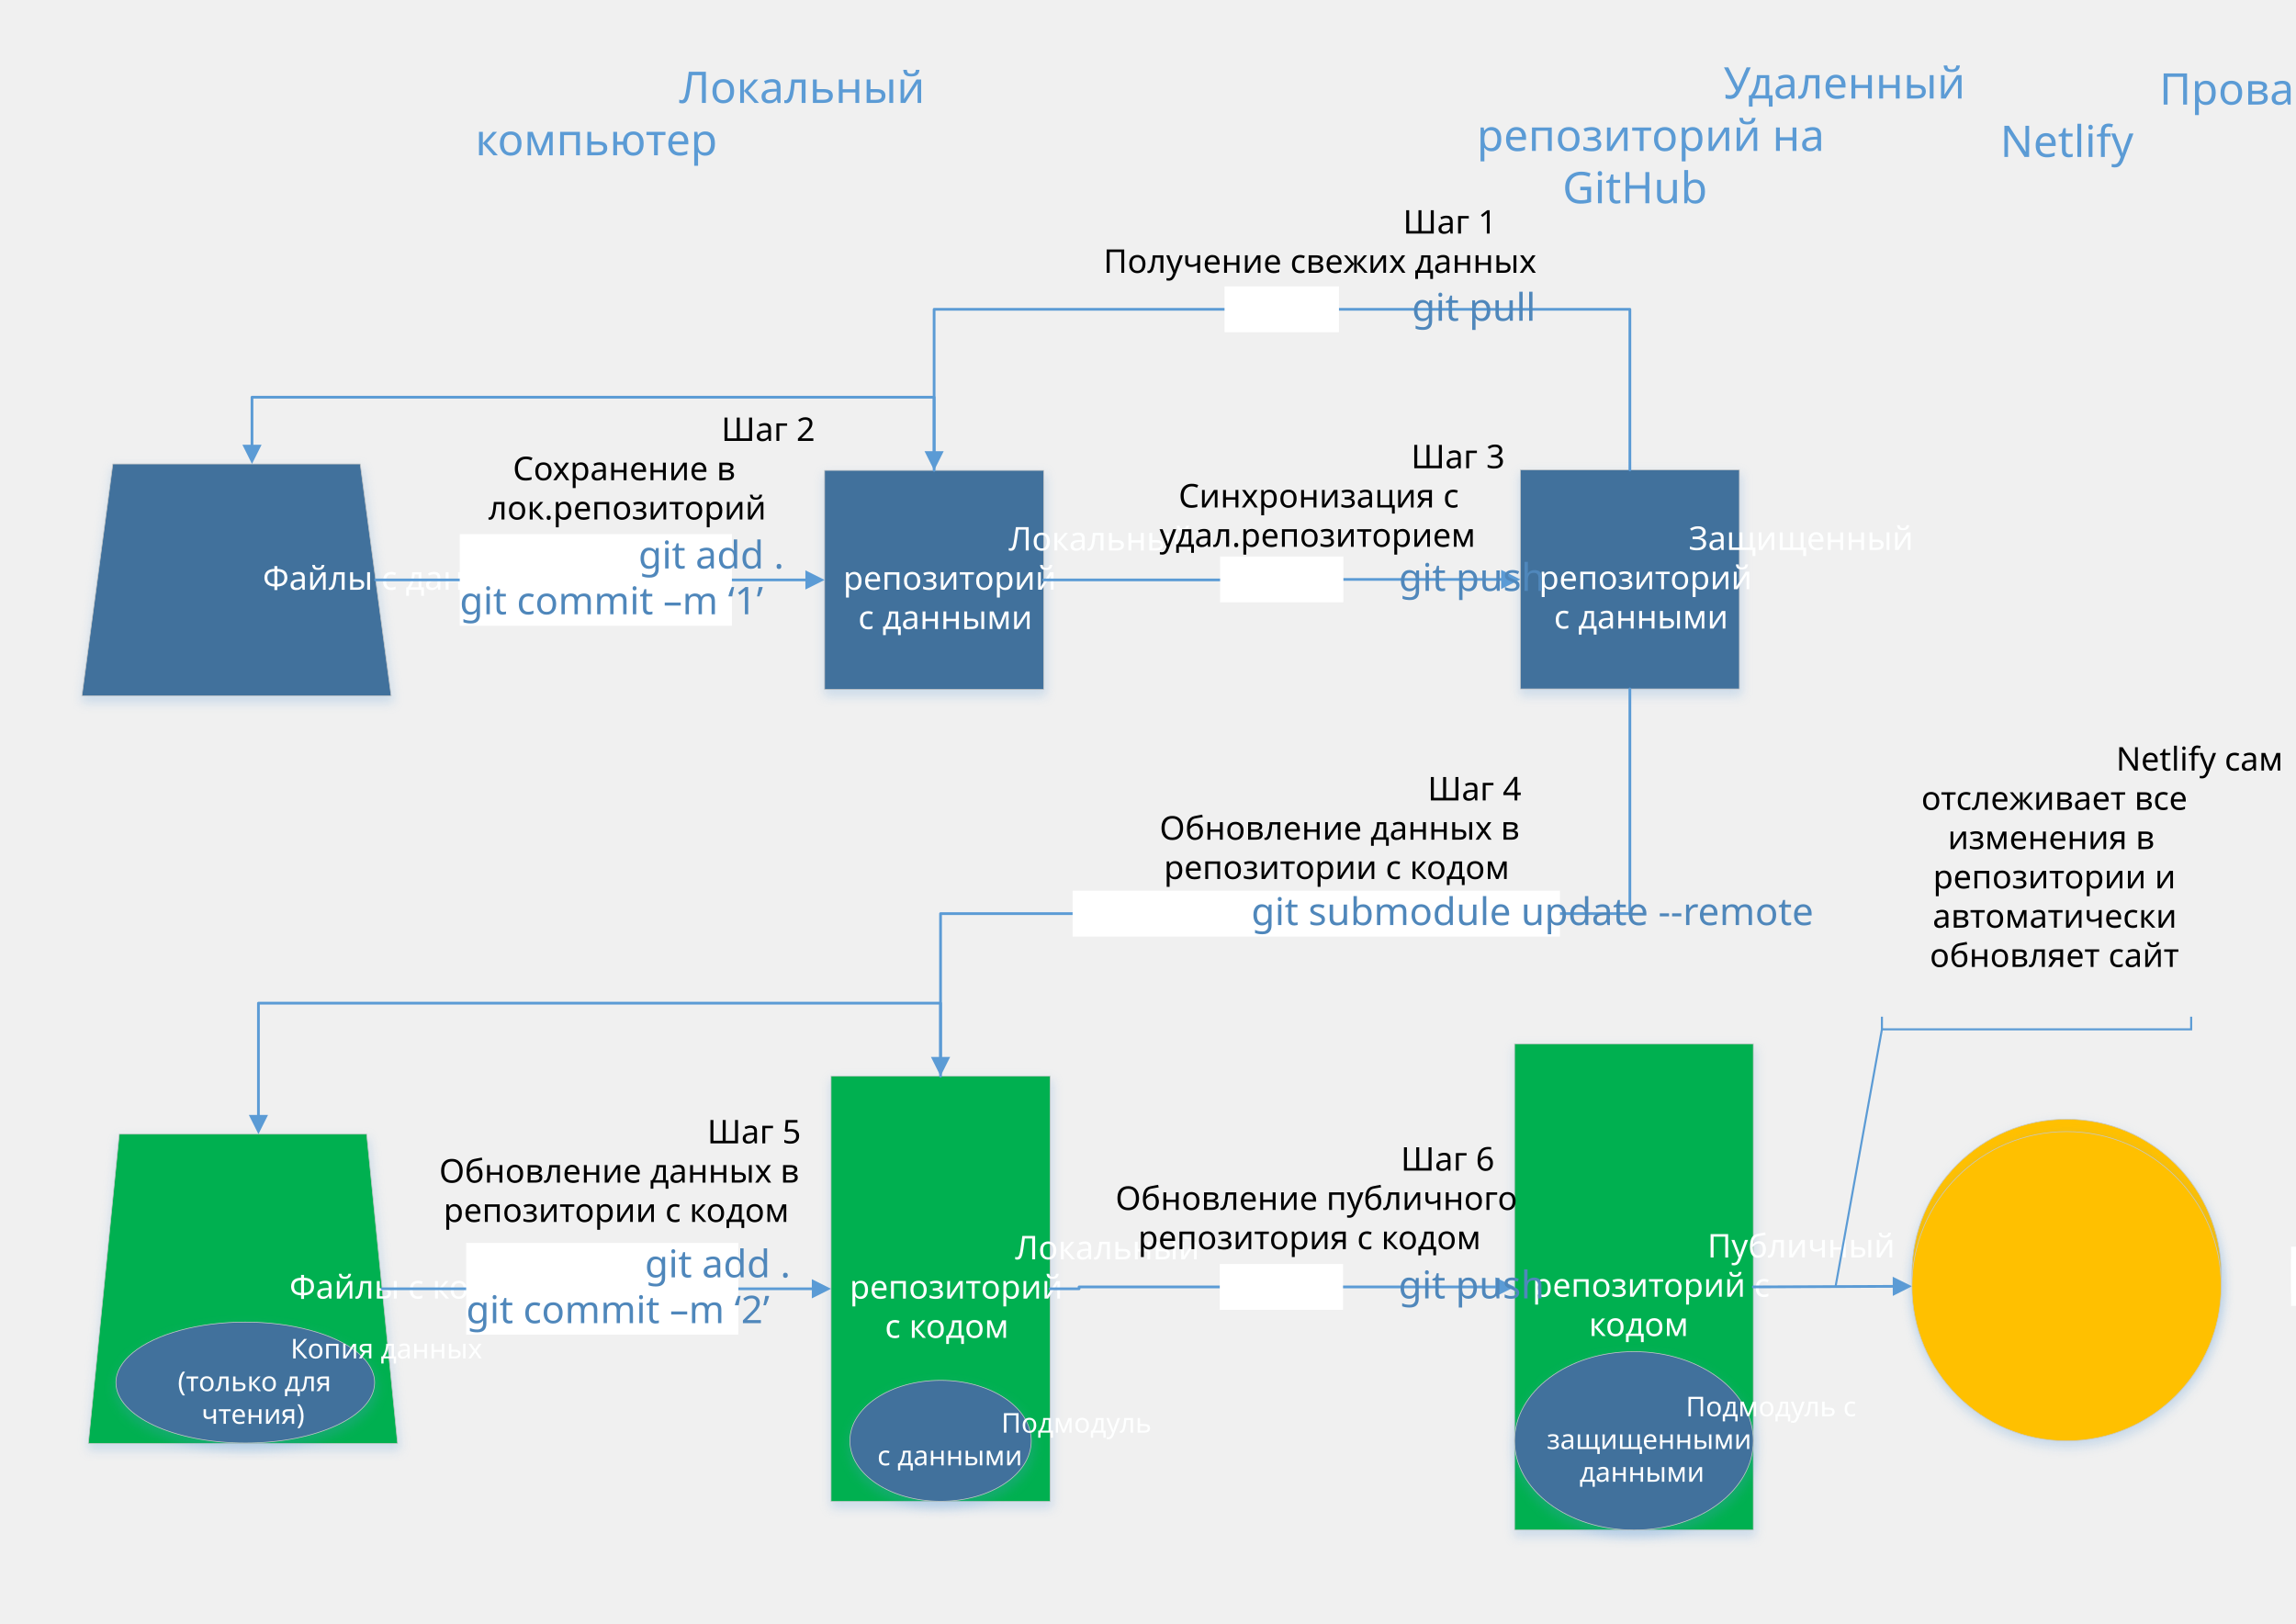
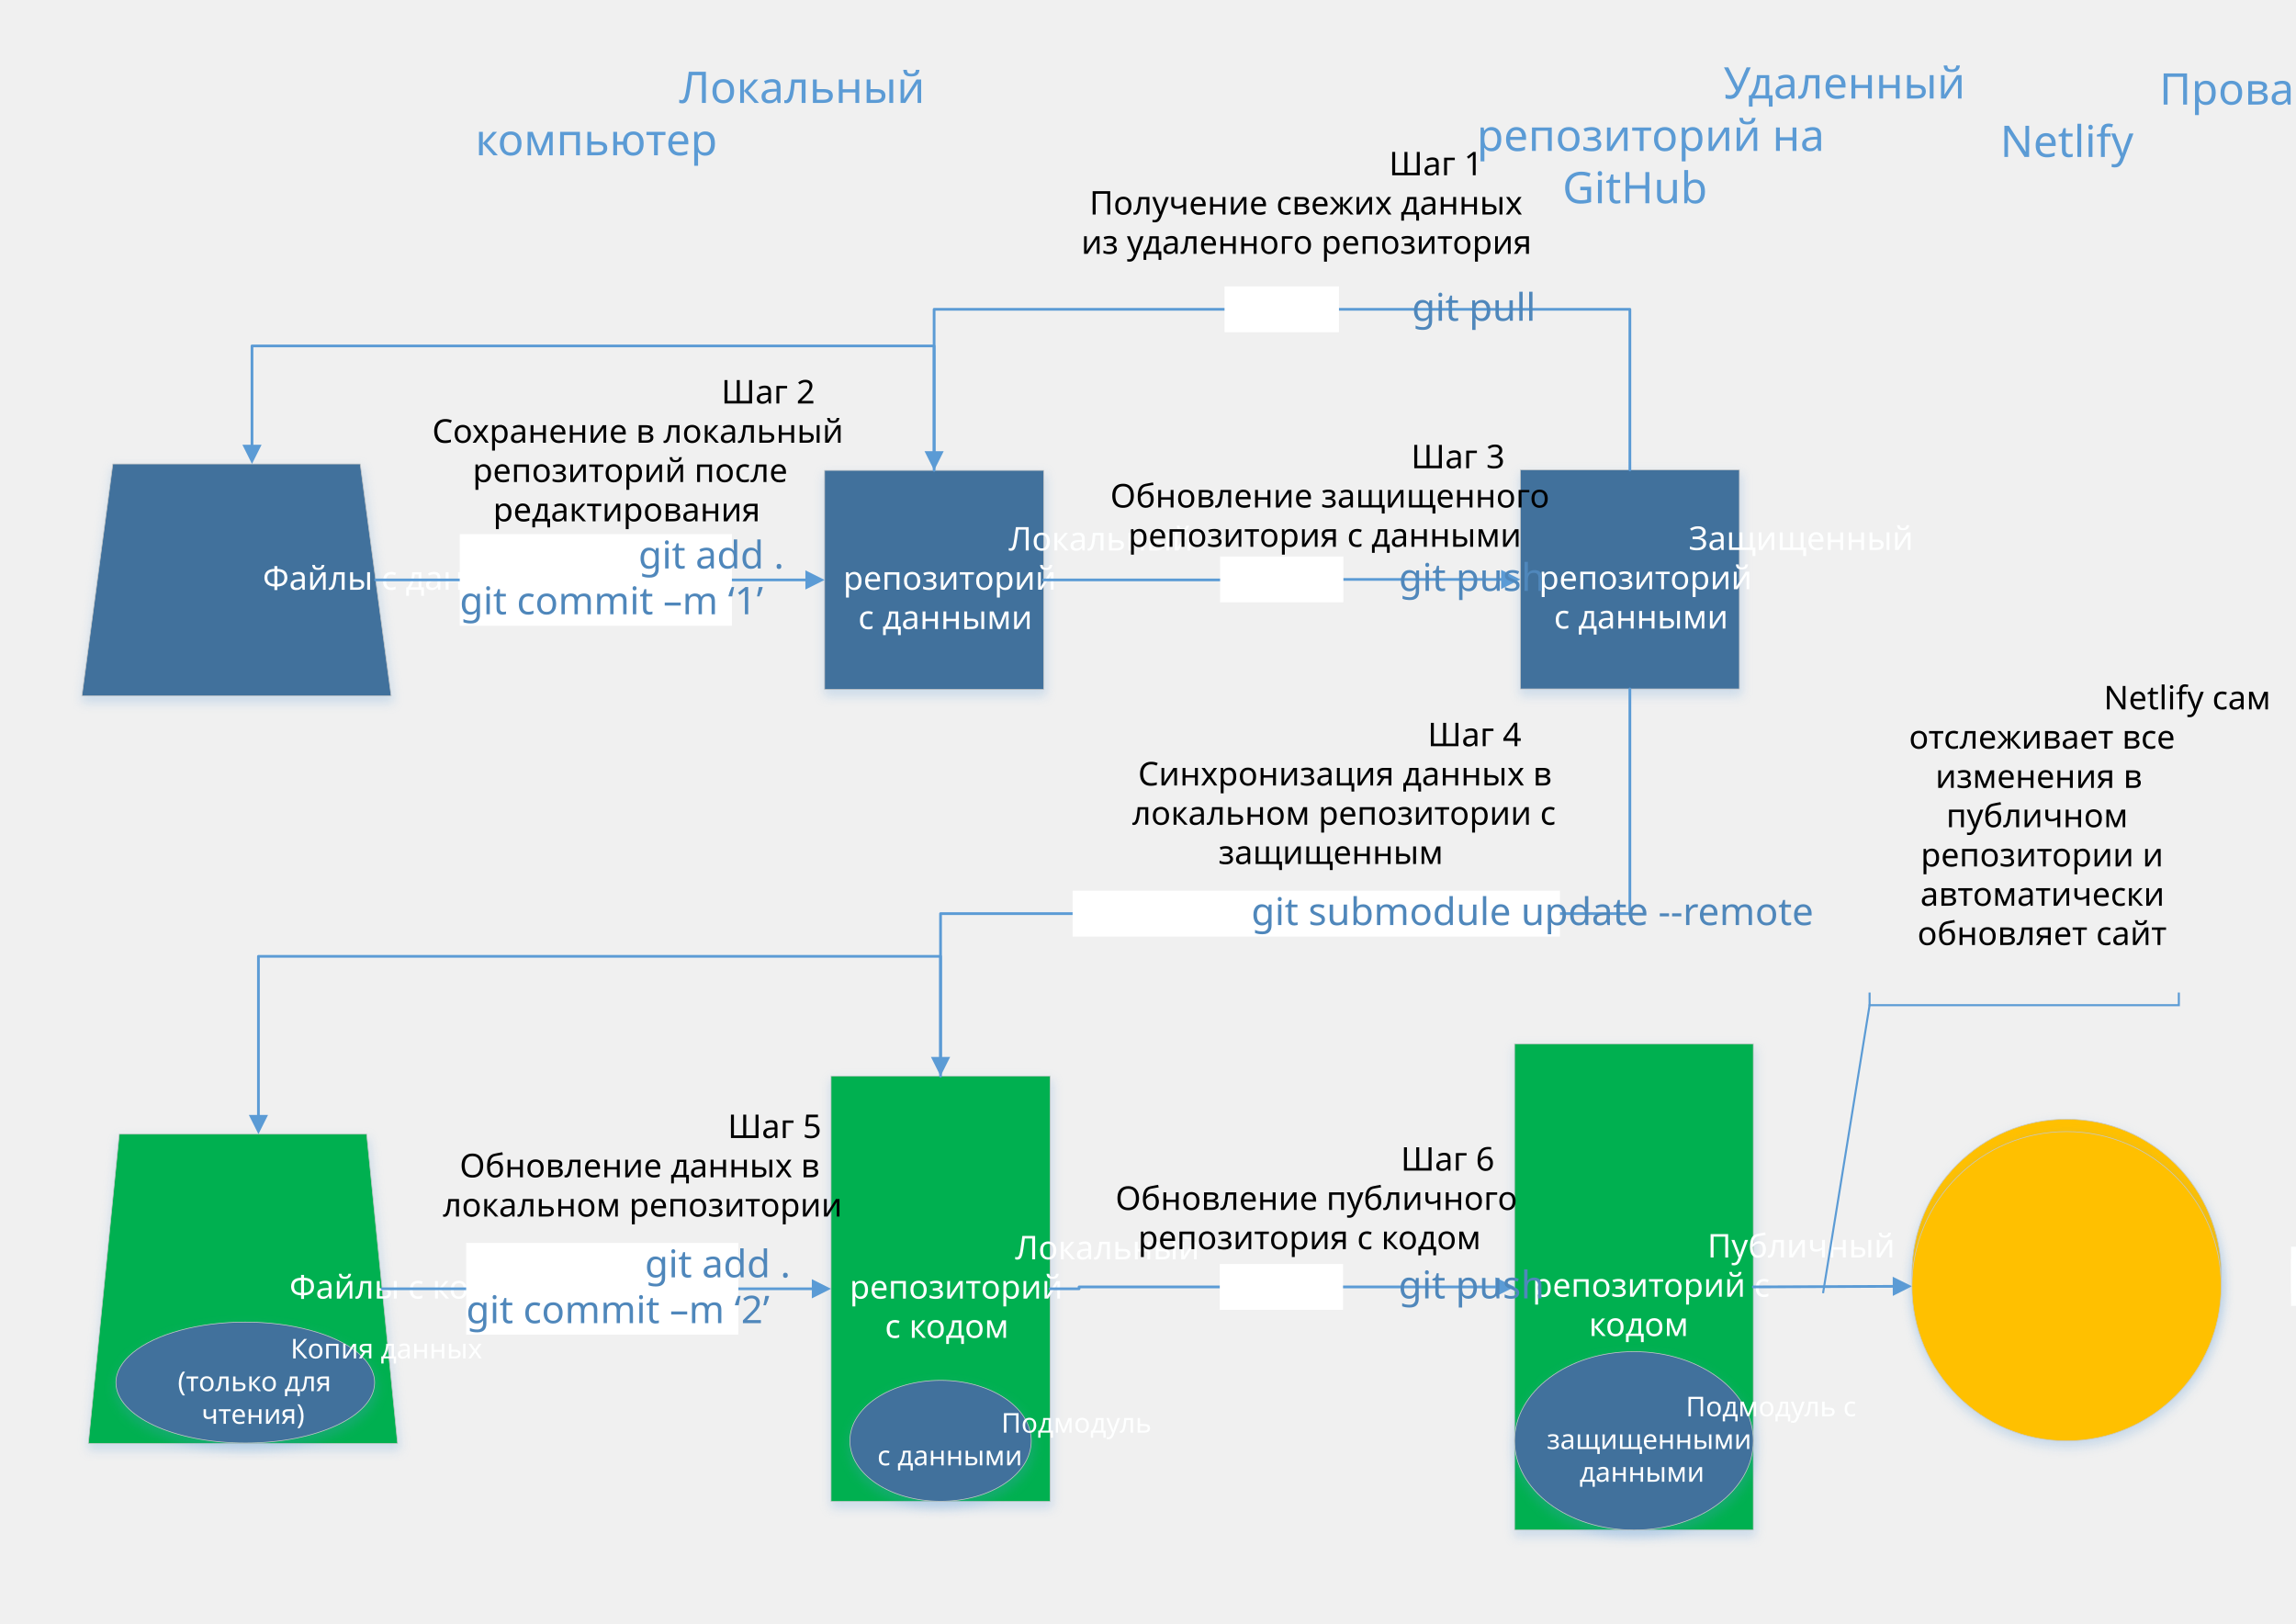
- <svg xmlns="http://www.w3.org/2000/svg" xmlns:ns1="http://schemas.microsoft.com/visio/2003/SVGExtensions/" xmlns:xlink="http://www.w3.org/1999/xlink" width="11.693in" height="8.268in" viewBox="0 0 841.89 595.276" xml:space="preserve" color-interpolation-filters="sRGB" class="st18">
+ <svg xmlns="http://www.w3.org/2000/svg" xmlns:ns1="http://schemas.microsoft.com/visio/2003/SVGExtensions/" xmlns:xlink="http://www.w3.org/1999/xlink" width="11.693in" height="8.268in" viewBox="0 0 841.89 595.276" xml:space="preserve" color-interpolation-filters="sRGB" class="st19">
  <ns1:documentProperties ns1:langID="1049" ns1:metric="true" ns1:viewMarkup="false">
    <ns1:userDefs>
      <ns1:ud ns1:nameU="msvSubprocessMaster" ns1:prompt="" ns1:val="VT4(Rectangle)" />
      <ns1:ud ns1:nameU="msvNoAutoConnect" ns1:val="VT0(1):26" />
    </ns1:userDefs>
  </ns1:documentProperties>
  <style type="text/css">
	
		.st1 {visibility:visible}
		.st2 {fill:#5b9bd5;fill-opacity:0.22;filter:url(#filter_2);stroke:#5b9bd5;stroke-opacity:0.22}
		.st3 {fill:#41719c;stroke:#c7c8c8;stroke-width:0.25}
		.st4 {fill:#feffff;font-family:Calibri;font-size:1em}
		.st5 {font-size:1em}
		.st6 {fill:none;stroke:none;stroke-width:0.25}
		.st7 {fill:#5b9bd5;font-family:Calibri;font-size:1.333em}
		.st8 {fill:#00b050;stroke:#c7c8c8;stroke-width:0.25}
		.st9 {fill:#feffff;font-family:Calibri;font-size:0.833em}
		.st10 {fill:#ffc000;stroke:#c7c8c8;stroke-width:0.25}
		.st11 {fill:#feffff;font-family:Calibri;font-size:2em}
		.st12 {marker-end:url(#mrkr4-68);stroke:#5b9bd5;stroke-linecap:round;stroke-linejoin:round;stroke-width:1}
		.st13 {fill:#5b9bd5;fill-opacity:1;stroke:#5b9bd5;stroke-opacity:1;stroke-width:0.284}
		.st14 {fill:#ffffff;stroke:none;stroke-linecap:butt;stroke-width:7.2}
		.st15 {fill:#4f87bb;font-family:Calibri;font-size:1.167em}
- 		.st16 {fill:#000000;font-family:Calibri;font-size:1em}
- 		.st17 {stroke:#5b9bd5;stroke-width:0.75}
- 		.st18 {fill:none;fill-rule:evenodd;font-size:12px;overflow:visible;stroke-linecap:square;stroke-miterlimit:3}
+ 		.st16 {fill:#ffffff;stroke:none;stroke-linecap:butt}
+ 		.st17 {fill:#000000;font-family:Calibri;font-size:1em}
+ 		.st18 {stroke:#5b9bd5;stroke-width:0.75}
+ 		.st19 {fill:none;fill-rule:evenodd;font-size:12px;overflow:visible;stroke-linecap:square;stroke-miterlimit:3}
	
	</style>
  <defs id="Markers">
    <g id="lend4">
      <path d="M 2 1 L 0 0 L 2 -1 L 2 1 " style="stroke:none" />
    </g>
    <marker id="mrkr4-68" class="st13" ns1:arrowType="4" ns1:arrowSize="2" ns1:setback="7.04" refX="-7.04" orient="auto" markerUnits="strokeWidth" overflow="visible">
      <use xlink:href="#lend4" transform="scale(-3.52,-3.52) " />
    </marker>
  </defs>
  <defs id="Filters">
    <filter id="filter_2">
      <feGaussianBlur stdDeviation="2" />
    </filter>
  </defs>
  <g ns1:mID="0" ns1:index="1" ns1:groupContext="foregroundPage">
    <ns1:userDefs>
      <ns1:ud ns1:nameU="msvThemeOrder" ns1:val="VT0(0):26" />
    </ns1:userDefs>
    <ns1:pageProperties ns1:drawingScale="0.0393701" ns1:pageScale="0.0393701" ns1:drawingUnits="24" ns1:shadowOffsetX="8.50394" ns1:shadowOffsetY="-8.50394" />
    <ns1:layer ns1:name="Соединительная линия" ns1:index="0" />
    <ns1:layer ns1:name="Выноска" ns1:index="1" />
    <g id="shape1-1" ns1:mID="1" ns1:groupContext="shape" transform="translate(302.362,-342.52)">
      <ns1:userDefs>
        <ns1:ud ns1:nameU="visVersion" ns1:val="VT0(15):26" />
      </ns1:userDefs>
      <ns1:textBlock ns1:margins="rect(4,4,4,4)" ns1:tabSpace="42.5197" />
      <ns1:textRect cx="40.157" cy="555.118" width="80.32" height="80.315" />
      <g id="shadow1-2" ns1:groupContext="shadow" ns1:shadowOffsetX="0.345598" ns1:shadowOffsetY="-1.97279" ns1:shadowType="1" transform="matrix(1,0,0,1,0.345598,1.97279)" class="st1">
        <rect x="0" y="514.961" width="80.315" height="80.315" class="st2" />
      </g>
      <rect x="0" y="514.961" width="80.315" height="80.315" class="st3" />
      <text x="11.34" y="544.32" class="st4" ns1:langID="1049">
        <ns1:paragraph ns1:horizAlign="1" />
        <ns1:tabList />Локальный <tspan x="6.83" dy="1.2em" class="st5">репозиторий </tspan>
        <tspan x="12.33" dy="1.2em" class="st5">с данными</tspan>
      </text>
    </g>
    <g id="shape3-9" ns1:mID="3" ns1:groupContext="shape" transform="translate(136.598,-542.756)">
      <ns1:textBlock ns1:margins="rect(4,4,4,4)" ns1:tabSpace="42.5197" />
      <ns1:textRect cx="76" cy="585.276" width="152" height="20" />
      <rect x="0" y="575.276" width="152" height="20" class="st6" />
      <text x="37.58" y="580.48" class="st7" ns1:langID="1049">
        <ns1:paragraph ns1:horizAlign="1" />
        <ns1:tabList />Локальный <tspan x="37.68" dy="1.2em" class="st5">компьютер</tspan>
      </text>
    </g>
    <g id="shape5-13" ns1:mID="5" ns1:groupContext="shape" transform="translate(304.724,-44.8453)">
      <ns1:userDefs>
        <ns1:ud ns1:nameU="visVersion" ns1:val="VT0(15):26" />
      </ns1:userDefs>
      <ns1:textBlock ns1:margins="rect(4,4,4,4)" ns1:tabSpace="42.5197" />
      <ns1:textRect cx="40.157" cy="517.323" width="80.32" height="155.906" />
      <g id="shadow5-14" ns1:groupContext="shadow" ns1:shadowOffsetX="0.345598" ns1:shadowOffsetY="-1.97279" ns1:shadowType="1" transform="matrix(1,0,0,1,0.345598,1.97279)" class="st1">
        <rect x="0" y="439.37" width="80.315" height="155.906" class="st2" />
      </g>
      <rect x="0" y="439.37" width="80.315" height="155.906" class="st8" />
      <text x="11.34" y="506.52" class="st4" ns1:langID="1049">
        <ns1:paragraph ns1:horizAlign="1" />
        <ns1:tabList />Локальный <tspan x="6.83" dy="1.2em" class="st5">репозиторий </tspan>
        <tspan x="19.75" dy="1.2em" class="st5">с кодом</tspan>
      </text>
    </g>
    <g id="shape8-21" ns1:mID="8" ns1:groupContext="shape" transform="translate(311.634,-44.8915)">
      <ns1:userDefs>
        <ns1:ud ns1:nameU="visVersion" ns1:val="VT0(15):26" />
      </ns1:userDefs>
      <ns1:textBlock ns1:margins="rect(4,4,4,4)" ns1:tabSpace="42.5197" />
      <ns1:textRect cx="33.248" cy="573.11" width="58.19" height="38.789" />
      <g id="shadow8-22" ns1:groupContext="shadow" ns1:shadowOffsetX="0.345598" ns1:shadowOffsetY="-1.97279" ns1:shadowType="1" transform="matrix(1,0,0,1,0.345598,1.97279)" class="st1">
        <path d="M0 573.11 A33.248 22.165 0 1 1 66.5 573.11 A33.248 22.165 0 0 1 0 573.11 Z" class="st2" />
      </g>
      <path d="M0 573.11 A33.248 22.165 0 1 1 66.5 573.11 A33.248 22.165 0 0 1 0 573.11 Z" class="st3" />
      <text x="8.74" y="570.11" class="st9" ns1:langID="1049">
        <ns1:paragraph ns1:horizAlign="1" />
        <ns1:tabList />Подмодуль <tspan x="10.06" dy="1.2em" class="st5">с данными</tspan>
      </text>
    </g>
    <g id="shape14-28" ns1:mID="14" ns1:groupContext="shape" transform="translate(557.48,-342.702)">
      <ns1:userDefs>
        <ns1:ud ns1:nameU="visVersion" ns1:val="VT0(15):26" />
      </ns1:userDefs>
      <ns1:textBlock ns1:margins="rect(4,4,4,4)" ns1:tabSpace="42.5197" />
      <ns1:textRect cx="40.157" cy="555.118" width="80.32" height="80.315" />
      <g id="shadow14-29" ns1:groupContext="shadow" ns1:shadowOffsetX="0.345598" ns1:shadowOffsetY="-1.97279" ns1:shadowType="1" transform="matrix(1,0,0,1,0.345598,1.97279)" class="st1">
        <rect x="0" y="514.961" width="80.315" height="80.315" class="st2" />
      </g>
      <rect x="0" y="514.961" width="80.315" height="80.315" class="st3" />
      <text x="5.57" y="544.32" class="st4" ns1:langID="1049">
        <ns1:paragraph ns1:horizAlign="1" />
        <ns1:tabList />Защищенный<tspan x="6.83" dy="1.2em" class="st5">репозиторий </tspan>
        <tspan x="12.33" dy="1.2em" class="st5">с данными</tspan>
      </text>
    </g>
    <g id="shape15-36" ns1:mID="15" ns1:groupContext="shape" transform="translate(526.976,-522.598)">
      <ns1:textBlock ns1:margins="rect(4,4,4,4)" ns1:tabSpace="42.5197" />
      <ns1:textRect cx="68.913" cy="573.11" width="137.83" height="44.331" />
      <rect x="0" y="550.945" width="137.827" height="44.331" class="st6" />
      <text x="30.13" y="558.71" class="st7" ns1:langID="1049">
        <ns1:paragraph ns1:horizAlign="1" />
        <ns1:tabList />Удаленный <tspan x="14.55" dy="1.2em" class="st5">репозиторий на </tspan>
        <tspan x="45.96" dy="1.2em" class="st5" ns1:langID="1033">GitHub</tspan>
      </text>
    </g>
    <g id="shape16-41" ns1:mID="16" ns1:groupContext="shape" transform="translate(555.359,-34.3571)">
      <ns1:userDefs>
        <ns1:ud ns1:nameU="visVersion" ns1:val="VT0(15):26" />
      </ns1:userDefs>
      <ns1:textBlock ns1:margins="rect(4,4,4,4)" ns1:tabSpace="42.5197" />
      <ns1:textRect cx="43.769" cy="506.155" width="87.54" height="178.241" />
      <g id="shadow16-42" ns1:groupContext="shadow" ns1:shadowOffsetX="0.345598" ns1:shadowOffsetY="-1.97279" ns1:shadowType="1" transform="matrix(1,0,0,1,0.345598,1.97279)" class="st1">
        <rect x="0" y="417.034" width="87.539" height="178.241" class="st2" />
      </g>
      <rect x="0" y="417.034" width="87.539" height="178.241" class="st8" />
      <text x="14.56" y="495.36" class="st4" ns1:langID="1049">
        <ns1:paragraph ns1:horizAlign="1" />
        <ns1:tabList />Публичный <tspan x="6.54" dy="1.2em" class="st5">репозиторий с </tspan>
        <tspan x="27.25" dy="1.2em" class="st5">кодом</tspan>
      </text>
    </g>
    <g id="shape17-49" ns1:mID="17" ns1:groupContext="shape" transform="translate(555.359,-34.3571)">
      <ns1:userDefs>
        <ns1:ud ns1:nameU="visVersion" ns1:val="VT0(15):26" />
      </ns1:userDefs>
      <ns1:textBlock ns1:margins="rect(4,4,4,4)" ns1:tabSpace="42.5197" />
      <ns1:textRect cx="43.769" cy="562.576" width="76.6" height="57.224" />
      <g id="shadow17-50" ns1:groupContext="shadow" ns1:shadowOffsetX="0.345598" ns1:shadowOffsetY="-1.97279" ns1:shadowType="1" transform="matrix(1,0,0,1,0.345598,1.97279)" class="st1">
        <path d="M0 562.58 A43.769 32.7 0 1 1 87.54 562.58 A43.769 32.7 0 1 1 -0 562.58 Z" class="st2" />
      </g>
      <path d="M0 562.58 A43.769 32.7 0 1 1 87.54 562.58 A43.769 32.7 0 1 1 -0 562.58 Z" class="st3" />
      <text x="16.02" y="553.58" class="st9" ns1:langID="1049">
        <ns1:paragraph ns1:horizAlign="1" />
        <ns1:tabList />Подмодуль с <tspan x="11.82" dy="1.2em" class="st5">защищенными </tspan>
        <tspan x="23.82" dy="1.2em" class="st5">данными</tspan>
      </text>
    </g>
    <g id="shape18-57" ns1:mID="18" ns1:groupContext="shape" transform="translate(701.069,-71.5748)">
      <ns1:userDefs>
        <ns1:ud ns1:nameU="visVersion" ns1:val="VT0(15):26" />
      </ns1:userDefs>
      <ns1:textBlock ns1:margins="rect(4,4,4,4)" ns1:tabSpace="42.5197" />
      <ns1:textRect cx="56.693" cy="538.583" width="99.22" height="85.039" />
      <g id="shadow18-58" ns1:groupContext="shadow" ns1:shadowOffsetX="0.345598" ns1:shadowOffsetY="-1.97279" ns1:shadowType="1" transform="matrix(1,0,0,1,0.345598,1.97279)" class="st1">
        <path d="M0 538.58 A56.693 56.693 0 0 1 113.39 538.58 A56.693 56.693 0 1 1 0 538.58 Z" class="st2" />
      </g>
      <path d="M0 538.58 A56.693 56.693 0 0 1 113.39 538.58 A56.693 56.693 0 1 1 0 538.58 Z" class="st10" />
      <text x="24.36" y="545.78" class="st11" ns1:langID="1033">
        <ns1:paragraph ns1:horizAlign="1" />
        <ns1:tabList />Netlify</text>
    </g>
    <g id="shape20-63" ns1:mID="20" ns1:groupContext="shape" ns1:layerMember="0" transform="translate(597.638,-430.013)">
      <ns1:textBlock ns1:margins="rect(4,4,4,4)" ns1:tabSpace="42.5197" />
      <ns1:textRect cx="-127.65" cy="543.398" width="70" height="24.803" />
      <path d="M0 602.27 L0 543.4 L-255.12 543.4 L-255.12 595.41" class="st12" />
      <rect ns1:rectContext="textBkgnd" x="-148.63" y="534.999" width="41.959" height="16.8" class="st14" />
      <text x="-145.46" y="547.6" class="st15" ns1:langID="1033">
        <ns1:paragraph ns1:horizAlign="1" />
        <ns1:tabList />git pull</text>
    </g>
    <g id="shape22-71" ns1:mID="22" ns1:groupContext="shape" ns1:layerMember="0" transform="translate(382.677,-375.682)">
      <ns1:textBlock ns1:margins="rect(4,4,4,4)" ns1:tabSpace="42.5197" />
      <ns1:textRect cx="87.31" cy="588.098" width="70" height="24.803" />
      <path d="M0 588.28 L79.37 588.28 L79.37 588.1 L167.76 588.1" class="st12" />
-       <rect ns1:rectContext="textBkgnd" x="64.711" y="579.698" width="45.199" height="16.8" class="st14" />
+       <rect ns1:rectContext="textBkgnd" x="64.711" y="579.698" width="45.199" height="16.8" class="st16" />
      <text x="64.71" y="592.3" class="st15" ns1:langID="1033">
        <ns1:paragraph ns1:horizAlign="1" />
        <ns1:tabList />git push</text>
    </g>
    <g id="shape23-78" ns1:mID="23" ns1:groupContext="shape" ns1:layerMember="0" transform="translate(597.638,-342.702)">
      <ns1:textBlock ns1:margins="rect(4,4,4,4)" ns1:tabSpace="42.5197" />
      <ns1:textRect cx="-114.991" cy="677.638" width="189.87" height="24.803" />
      <path d="M0 595.28 L0 677.64 L-252.76 677.64 L-252.76 730.19" class="st12" />
-       <rect ns1:rectContext="textBkgnd" x="-204.34" y="669.239" width="178.697" height="16.8" class="st14" />
+       <rect ns1:rectContext="textBkgnd" x="-204.34" y="669.239" width="178.697" height="16.8" class="st16" />
      <text x="-204.34" y="681.84" class="st15" ns1:langID="1033">
        <ns1:paragraph ns1:horizAlign="1" />
        <ns1:tabList />git submodule update --remote</text>
    </g>
    <g id="shape24-85" ns1:mID="24" ns1:groupContext="shape" ns1:layerMember="0" transform="translate(385.039,-116.051)">
      <ns1:textBlock ns1:margins="rect(4,4,4,4)" ns1:tabSpace="42.5197" />
      <ns1:textRect cx="84.82" cy="587.849" width="70" height="24.803" />
      <path d="M0 588.53 L10.63 588.53 L10.63 587.85 L163.28 587.85" class="st12" />
      <rect ns1:rectContext="textBkgnd" x="62.22" y="579.449" width="45.199" height="16.8" class="st14" />
      <text x="62.22" y="592.05" class="st15" ns1:langID="1033">
        <ns1:paragraph ns1:horizAlign="1" />
        <ns1:tabList />git push</text>
    </g>
    <g id="shape25-92" ns1:mID="25" ns1:groupContext="shape" ns1:layerMember="0" transform="translate(642.898,-116.513)">
      <path d="M0 588.31 L51.13 588.1" class="st12" />
    </g>
    <g id="shape26-97" ns1:mID="26" ns1:groupContext="shape" transform="translate(686.063,-537.361)">
      <ns1:textBlock ns1:margins="rect(4,4,4,4)" ns1:tabSpace="42.5197" />
      <ns1:textRect cx="68.913" cy="580.492" width="137.83" height="29.568" />
      <rect x="0" y="565.708" width="137.827" height="29.568" class="st6" />
      <text x="30.88" y="575.69" class="st7" ns1:langID="1049">
        <ns1:paragraph ns1:horizAlign="1" />
        <ns1:tabList />Провайдер<ns1:lf />
        <tspan x="47.35" dy="1.2em" class="st5" ns1:langID="1033">Netlify</tspan>
      </text>
    </g>
    <g id="shape31-101" ns1:mID="31" ns1:groupContext="shape" transform="translate(30.0337,-340.157)">
      <ns1:userDefs>
        <ns1:ud ns1:nameU="visVersion" ns1:prompt="" ns1:val="VT0(15):26" />
      </ns1:userDefs>
      <ns1:textBlock ns1:margins="rect(4,4,4,4)" ns1:tabSpace="42.5197" />
      <ns1:textRect cx="56.693" cy="552.756" width="113.39" height="85.039" />
      <g id="shadow31-102" ns1:groupContext="shadow" ns1:shadowOffsetX="0.345598" ns1:shadowOffsetY="-1.97279" ns1:shadowType="1" transform="matrix(1,0,0,1,0.345598,1.97279)" class="st1">
        <path d="M0 595.28 L113.39 595.28 L102.05 510.24 L11.34 510.24 L0 595.28 Z" class="st2" />
      </g>
      <path d="M0 595.28 L113.39 595.28 L102.05 510.24 L11.34 510.24 L0 595.28 Z" class="st3" />
      <text x="10.15" y="556.36" class="st4" ns1:langID="1049">
        <ns1:paragraph ns1:horizAlign="1" />
        <ns1:tabList />Файлы с данными</text>
    </g>
    <g id="shape32-107" ns1:mID="32" ns1:groupContext="shape" transform="translate(32.396,-66.1052)">
      <ns1:userDefs>
        <ns1:ud ns1:nameU="visVersion" ns1:prompt="" ns1:val="VT0(15):26" />
      </ns1:userDefs>
      <ns1:textBlock ns1:margins="rect(4,4,4,4)" ns1:tabSpace="42.5197" />
      <ns1:textRect cx="56.693" cy="538.583" width="113.39" height="113.386" />
      <g id="shadow32-108" ns1:groupContext="shadow" ns1:shadowOffsetX="0.345598" ns1:shadowOffsetY="-1.97279" ns1:shadowType="1" transform="matrix(1,0,0,1,0.345598,1.97279)" class="st1">
        <path d="M0 595.28 L113.39 595.28 L102.05 481.89 L11.34 481.89 L0 595.28 Z" class="st2" />
      </g>
      <path d="M0 595.28 L113.39 595.28 L102.05 481.89 L11.34 481.89 L0 595.28 Z" class="st8" />
      <text x="17.57" y="542.18" class="st4" ns1:langID="1049">
        <ns1:paragraph ns1:horizAlign="1" />
        <ns1:tabList />Файлы с кодом</text>
    </g>
    <g id="shape33-113" ns1:mID="33" ns1:groupContext="shape" ns1:layerMember="0" transform="translate(342.52,-416.929)">
-       <path d="M0 589.37 L0 562.54 L-250.12 562.54 L-250.12 579.97" class="st12" />
+       <path d="M0 589.37 L0 543.74 L-250.12 543.74 L-250.12 579.97" class="st12" />
    </g>
    <g id="shape34-118" ns1:mID="34" ns1:groupContext="shape" ns1:layerMember="0" transform="translate(137.75,-375.591)">
      <ns1:textBlock ns1:margins="rect(4,4,4,4)" ns1:tabSpace="42.5197" />
      <ns1:textRect cx="82.306" cy="588.189" width="110.97" height="41.603" />
      <path d="M0 588.19 L157.57 588.19" class="st12" />
-       <rect ns1:rectContext="textBkgnd" x="30.823" y="571.389" width="99.797" height="33.6" class="st14" />
+       <rect ns1:rectContext="textBkgnd" x="30.823" y="571.389" width="99.797" height="33.6" class="st16" />
      <text x="30.82" y="583.99" class="st15" ns1:langID="1033">
        <ns1:paragraph />
        <ns1:tabList />git add .<ns1:newlineChar />
        <tspan x="30.82" dy="1.2em" class="st5">git commit </tspan>–m ‘1’</text>
    </g>
    <g id="shape35-126" ns1:mID="35" ns1:groupContext="shape" ns1:layerMember="0" transform="translate(140.112,-115.711)">
      <ns1:textBlock ns1:margins="rect(4,4,4,4)" ns1:tabSpace="42.5197" />
      <ns1:textRect cx="82.306" cy="588.189" width="110.97" height="41.603" />
      <path d="M0 588.19 L157.57 588.19" class="st12" />
      <rect ns1:rectContext="textBkgnd" x="30.823" y="571.389" width="99.797" height="33.6" class="st14" />
      <text x="30.82" y="583.99" class="st15" ns1:langID="1033">
        <ns1:paragraph />
        <ns1:tabList />git add .<ns1:newlineChar />
        <tspan x="30.82" dy="1.2em" class="st5">git commit </tspan>–m ‘2’</text>
    </g>
    <g id="shape36-134" ns1:mID="36" ns1:groupContext="shape" ns1:layerMember="0" transform="translate(344.882,-200.751)">
-       <path d="M0 595.28 L0 568.51 L-250.12 568.51 L-250.12 609.5" class="st12" />
-     </g>
-     <g id="shape40-139" ns1:mID="40" ns1:groupContext="shape" transform="translate(396.85,-496.063)">
-       <ns1:textBlock ns1:margins="rect(4,4,4,4)" ns1:tabSpace="42.5197" />
-       <ns1:textRect cx="76" cy="585.276" width="152" height="20" />
-       <rect x="0" y="575.276" width="152" height="20" class="st6" />
-       <text x="61.45" y="581.68" class="st16" ns1:langID="1049">
+       <path d="M0 595.28 L0 551.35 L-250.12 551.35 L-250.12 609.5" class="st12" />
+     </g>
+     <g id="shape40-139" ns1:mID="40" ns1:groupContext="shape" transform="translate(391.717,-510.236)">
+       <ns1:textBlock ns1:margins="rect(4,4,4,4)" ns1:tabSpace="42.5197" />
+       <ns1:textRect cx="76" cy="585.276" width="152" height="20" />
+       <rect x="0" y="575.276" width="152" height="20" class="st6" />
+       <text x="61.45" y="574.48" class="st17" ns1:langID="1049">
        <ns1:paragraph ns1:horizAlign="1" />
        <ns1:tabList />Шаг 1<ns1:lf />
-         <tspan x="7.78" dy="1.2em" class="st5">Получение свежих данных</tspan>
-       </text>
-     </g>
-     <g id="shape42-143" ns1:mID="42" ns1:groupContext="shape" transform="translate(146.891,-412.835)">
-       <ns1:textBlock ns1:margins="rect(4,4,4,4)" ns1:tabSpace="42.5197" />
-       <ns1:textRect cx="76" cy="585.276" width="152" height="20" />
-       <rect x="0" y="575.276" width="152" height="20" class="st6" />
-       <text x="61.45" y="574.48" class="st16" ns1:langID="1049">
+         <tspan x="7.78" dy="1.2em" class="st5">Получение свежих данных </tspan>
+         <tspan x="4.77" dy="1.2em" class="st5">из удаленного репозитория</tspan>
+       </text>
+     </g>
+     <g id="shape42-144" ns1:mID="42" ns1:groupContext="shape" transform="translate(146.891,-419.37)">
+       <ns1:textBlock ns1:margins="rect(4,4,4,4)" ns1:tabSpace="42.5197" />
+       <ns1:textRect cx="76" cy="585.276" width="152" height="20" />
+       <rect x="0" y="575.276" width="152" height="20" class="st6" />
+       <text x="61.45" y="567.28" class="st17" ns1:langID="1049">
        <ns1:paragraph ns1:horizAlign="1" />
        <ns1:tabList />Шаг 2<ns1:lf />
-         <tspan x="41.15" dy="1.2em" class="st5">Сохранение в </tspan>
-         <tspan x="32.15" dy="1.2em" class="st5">лок</tspan>.репозиторий</text>
-     </g>
-     <g id="shape43-148" ns1:mID="43" ns1:groupContext="shape" transform="translate(399.816,-402.835)">
-       <ns1:textBlock ns1:margins="rect(4,4,4,4)" ns1:tabSpace="42.5197" />
-       <ns1:textRect cx="76" cy="585.276" width="152" height="20" />
-       <rect x="0" y="575.276" width="152" height="20" class="st6" />
-       <text x="61.45" y="574.48" class="st16" ns1:langID="1049">
+         <tspan x="11.58" dy="1.2em" class="st5">Сохранение в локальный </tspan>
+         <tspan x="26.44" dy="1.2em" class="st5">репозиторий после </tspan>
+         <tspan x="33.93" dy="1.2em" class="st5">редактирования</tspan>
+       </text>
+     </g>
+     <g id="shape43-150" ns1:mID="43" ns1:groupContext="shape" transform="translate(399.816,-402.835)">
+       <ns1:textBlock ns1:margins="rect(4,4,4,4)" ns1:tabSpace="42.5197" />
+       <ns1:textRect cx="76" cy="585.276" width="152" height="20" />
+       <rect x="0" y="575.276" width="152" height="20" class="st6" />
+       <text x="61.45" y="574.48" class="st17" ns1:langID="1049">
        <ns1:paragraph ns1:horizAlign="1" />
        <ns1:tabList />Шаг 3<ns1:lf />
-         <tspan x="32.34" dy="1.2em" class="st5">Синхронизация с </tspan>
-         <tspan x="25.35" dy="1.2em" class="st5">удал</tspan>.репозиторием</text>
-     </g>
-     <g id="shape69-153" ns1:mID="69" ns1:groupContext="shape" transform="translate(405.89,-290.924)">
+         <tspan x="7.3" dy="1.2em" class="st5">Обновление защищенного </tspan>
+         <tspan x="13.88" dy="1.2em" class="st5">репозитория с данными</tspan>
+       </text>
+     </g>
+     <g id="shape69-155" ns1:mID="69" ns1:groupContext="shape" transform="translate(405.89,-303.605)">
      <ns1:textBlock ns1:margins="rect(4,4,4,4)" ns1:tabSpace="42.5197" />
      <ns1:textRect cx="76" cy="595.164" width="152" height="0.224" />
      <rect x="0" y="595.052" width="152" height="0.224" class="st6" />
-       <text x="61.45" y="584.36" class="st16" ns1:langID="1049">
+       <text x="61.45" y="577.16" class="st17" ns1:langID="1049">
        <ns1:paragraph ns1:horizAlign="1" />
        <ns1:tabList />Шаг 4<ns1:lf />
-         <tspan x="19.28" dy="1.2em" class="st5">Обновление данных в </tspan>
-         <tspan x="20.9" dy="1.2em" class="st5">репозитории с кодом</tspan>
-       </text>
-     </g>
-     <g id="shape70-158" ns1:mID="70" ns1:groupContext="shape" transform="translate(141.732,-155.318)">
-       <ns1:textBlock ns1:margins="rect(4,4,4,4)" ns1:tabSpace="42.5197" />
-       <ns1:textRect cx="76" cy="585.276" width="152" height="20" />
-       <rect x="0" y="575.276" width="152" height="20" class="st6" />
-       <text x="61.45" y="574.48" class="st16" ns1:langID="1049">
+         <tspan x="11.41" dy="1.2em" class="st5">Синхронизация данных в </tspan>
+         <tspan x="9.23" dy="1.2em" class="st5">локальном репозитории с </tspan>
+         <tspan x="40.9" dy="1.2em" class="st5">защищенным</tspan>
+       </text>
+     </g>
+     <g id="shape70-161" ns1:mID="70" ns1:groupContext="shape" transform="translate(149.253,-150.079)">
+       <ns1:textBlock ns1:margins="rect(4,4,4,4)" ns1:tabSpace="42.5197" />
+       <ns1:textRect cx="76" cy="585.276" width="152" height="20" />
+       <rect x="0" y="575.276" width="152" height="20" class="st6" />
+       <text x="61.45" y="567.28" class="st17" ns1:langID="1049">
        <ns1:paragraph ns1:horizAlign="1" />
        <ns1:tabList />Шаг 5 <ns1:newlineChar />
        <tspan x="19.28" dy="1.2em" class="st5">Обновление данных в </tspan>
-         <tspan x="20.9" dy="1.2em" class="st5">репозитории с кодом</tspan>
-       </text>
-     </g>
-     <g id="shape71-163" ns1:mID="71" ns1:groupContext="shape" transform="translate(42.5197,-66.1052)">
+         <tspan x="13.12" dy="1.2em" class="st5">локальном репозитории </tspan>
+         <ns1:newlineChar />
+       </text>
+     </g>
+     <g id="shape71-166" ns1:mID="71" ns1:groupContext="shape" transform="translate(42.5197,-66.1052)">
      <ns1:userDefs>
        <ns1:ud ns1:nameU="visVersion" ns1:val="VT0(15):26" />
      </ns1:userDefs>
      <ns1:textBlock ns1:margins="rect(4,4,4,4)" ns1:tabSpace="42.5197" />
      <ns1:textRect cx="47.421" cy="573.11" width="82.99" height="38.789" />
-       <g id="shadow71-164" ns1:groupContext="shadow" ns1:shadowOffsetX="0.345598" ns1:shadowOffsetY="-1.97279" ns1:shadowType="1" transform="matrix(1,0,0,1,0.345598,1.97279)" class="st1">
+       <g id="shadow71-167" ns1:groupContext="shadow" ns1:shadowOffsetX="0.345598" ns1:shadowOffsetY="-1.97279" ns1:shadowType="1" transform="matrix(1,0,0,1,0.345598,1.97279)" class="st1">
        <path d="M0 573.11 A47.421 22.165 0 1 1 94.84 573.11 A47.421 22.165 0 0 1 0 573.11 Z" class="st2" />
      </g>
      <path d="M0 573.11 A47.421 22.165 0 1 1 94.84 573.11 A47.421 22.165 0 0 1 0 573.11 Z" class="st3" />
      <text x="17.24" y="564.11" class="st9" ns1:langID="1049">
        <ns1:paragraph ns1:horizAlign="1" />
        <ns1:tabList />Копия данных <tspan x="22.63" dy="1.2em" class="st5">(</tspan>только для <tspan x="31.39" dy="1.2em" class="st5">чтения</tspan>)</text>
    </g>
-     <g id="shape72-171" ns1:mID="72" ns1:groupContext="shape" transform="translate(396.031,-145.318)">
-       <ns1:textBlock ns1:margins="rect(4,4,4,4)" ns1:tabSpace="42.5197" />
-       <ns1:textRect cx="76" cy="585.276" width="152" height="20" />
-       <rect x="0" y="575.276" width="152" height="20" class="st6" />
-       <text x="61.45" y="574.48" class="st16" ns1:langID="1049">
+     <g id="shape72-174" ns1:mID="72" ns1:groupContext="shape" transform="translate(396.031,-145.318)">
+       <ns1:textBlock ns1:margins="rect(4,4,4,4)" ns1:tabSpace="42.5197" />
+       <ns1:textRect cx="76" cy="585.276" width="152" height="20" />
+       <rect x="0" y="575.276" width="152" height="20" class="st6" />
+       <text x="61.45" y="574.48" class="st17" ns1:langID="1049">
        <ns1:paragraph ns1:horizAlign="1" />
        <ns1:tabList />Шаг 6<ns1:newlineChar />
        <tspan x="12.98" dy="1.2em" class="st5">Обновление публичного </tspan>
        <tspan x="21.3" dy="1.2em" class="st5">репозитория с кодом</tspan>
      </text>
    </g>
-     <g id="shape73-176" ns1:mID="73" ns1:groupContext="shape" transform="translate(701.069,-67.0276)">
+     <g id="shape73-179" ns1:mID="73" ns1:groupContext="shape" transform="translate(701.069,-67.0276)">
      <ns1:userDefs>
        <ns1:ud ns1:nameU="visVersion" ns1:val="VT0(15):26" />
      </ns1:userDefs>
      <ns1:textBlock ns1:margins="rect(4,4,4,4)" ns1:tabSpace="42.5197" />
      <ns1:textRect cx="56.693" cy="538.583" width="99.22" height="85.039" />
-       <g id="shadow73-177" ns1:groupContext="shadow" ns1:shadowOffsetX="0.345598" ns1:shadowOffsetY="-1.97279" ns1:shadowType="1" transform="matrix(1,0,0,1,0.345598,1.97279)" class="st1">
+       <g id="shadow73-180" ns1:groupContext="shadow" ns1:shadowOffsetX="0.345598" ns1:shadowOffsetY="-1.97279" ns1:shadowType="1" transform="matrix(1,0,0,1,0.345598,1.97279)" class="st1">
        <path d="M0 538.58 A56.693 56.693 0 0 1 113.39 538.58 A56.693 56.693 0 1 1 0 538.58 Z" class="st2" />
      </g>
      <path d="M0 538.58 A56.693 56.693 0 0 1 113.39 538.58 A56.693 56.693 0 1 1 0 538.58 Z" class="st10" />
      <text x="24.36" y="545.78" class="st11" ns1:langID="1033">
        <ns1:paragraph ns1:horizAlign="1" />
        <ns1:tabList />Netlify</text>
    </g>
-     <g id="shape39-182" ns1:mID="39" ns1:groupContext="shape" ns1:layerMember="1" transform="translate(690.059,-217.913)">
+     <g id="shape39-185" ns1:mID="39" ns1:groupContext="shape" ns1:layerMember="1" transform="translate(685.537,-226.772)">
      <ns1:userDefs>
        <ns1:ud ns1:nameU="BackFillColor" ns1:prompt="" ns1:val="VT5(#96afcf)" />
        <ns1:ud ns1:nameU="BackLineColor" ns1:prompt="" ns1:val="VT5(#1f477d)" />
        <ns1:ud ns1:nameU="BackCharColor" ns1:prompt="" ns1:val="VT5(#000000)" />
        <ns1:ud ns1:nameU="DarkerColor" ns1:prompt="" ns1:val="VT5(#000000)" />
        <ns1:ud ns1:nameU="visVersion" ns1:prompt="" ns1:val="VT0(15):26" />
        <ns1:ud ns1:nameU="msvStructureType" ns1:prompt="" ns1:val="VT4(Callout)" />
        <ns1:ud ns1:nameU="msvSDTargetIntersection" ns1:prompt="" />
        <ns1:ud ns1:nameU="msvSDCalloutNoHighlight" ns1:prompt="" ns1:val="VT0(0):5" />
        <ns1:ud ns1:nameU="msvShapeCategories" ns1:prompt="" ns1:val="VT0(0):26" />
        <ns1:ud ns1:nameU="Side" ns1:prompt="" ns1:val="VT0(4):26" />
        <ns1:ud ns1:nameU="LeaderEnd" ns1:prompt="" ns1:val="VT7(PNT(6.25MM,-6.4MM)):40" />
        <ns1:ud ns1:nameU="WHBoxIntersection" ns1:prompt="" ns1:val="VT7(PNT(10.096153846154MM,0MM)):40" />
        <ns1:ud ns1:nameU="IsEndInterior" ns1:prompt="" ns1:val="VT0(0):5" />
        <ns1:ud ns1:nameU="Extension" ns1:prompt="" ns1:val="VT0(0.059055118110236):24" />
        <ns1:ud ns1:nameU="Inset" ns1:prompt="" ns1:val="VT0(0.059055118110236):24" />
        <ns1:ud ns1:nameU="Embellishment" ns1:prompt="" ns1:val="VT0(2):26" />
        <ns1:ud ns1:nameU="MultiFormat" ns1:prompt="" ns1:val="VT0(0):26" />
        <ns1:ud ns1:nameU="BackFillColor" ns1:prompt="" ns1:val="VT5(#ffffff)" />
        <ns1:ud ns1:nameU="BackLineColor" ns1:prompt="" ns1:val="VT5(#eaeff7)" />
        <ns1:ud ns1:nameU="BackCharColor" ns1:prompt="" ns1:val="VT5(#5b9bd5)" />
        <ns1:ud ns1:nameU="DarkerColor" ns1:prompt="" ns1:val="VT5(#5b9bd5)" />
-         <ns1:ud ns1:nameU="LeaderEnd" ns1:prompt="" ns1:val="VT7(PNT(-0.23622047244095,-1.3103131845361)):40" />
+         <ns1:ud ns1:nameU="LeaderEnd" ns1:prompt="" ns1:val="VT7(PNT(-0.23622047244095,-1.4615031673672)):40" />
        <ns1:ud ns1:nameU="WHBoxIntersection" ns1:prompt="" ns1:val="VT7(PNT(0,0)):40" />
      </ns1:userDefs>
      <ns1:textBlock ns1:margins="rect(4,4,4,4)" ns1:tabSpace="42.5197" />
-       <ns1:textRect cx="56.693" cy="540" width="113.39" height="108.804" />
-       <path d="M0 595.28 L-17.01 689.62" class="st17" />
-       <path d="M0 591.02 L0 595.28 L113.39 595.28 L113.39 591.02" class="st17" />
-       <text x="29.7" y="500.4" class="st16" ns1:langID="1033">
+       <ns1:textRect cx="56.693" cy="533.622" width="113.39" height="123.204" />
+       <path d="M0 595.28 L-17.01 700.5" class="st18" />
+       <path d="M0 591.02 L0 595.28 L113.39 595.28 L113.39 591.02" class="st18" />
+       <text x="29.7" y="486.82" class="st17" ns1:langID="1033">
        <ns1:paragraph ns1:horizAlign="1" />
        <ns1:tabList />Netlify <tspan class="st5" ns1:langID="1049">сам </tspan>
        <tspan x="14.43" dy="1.2em" class="st5" ns1:langID="1049">отслеживает все </tspan>
        <tspan x="24.15" dy="1.2em" class="st5" ns1:langID="1049">изменения в </tspan>
+         <tspan x="28.11" dy="1.2em" class="st5" ns1:langID="1049">публичном </tspan>
        <tspan x="18.76" dy="1.2em" class="st5" ns1:langID="1049">репозитории и </tspan>
        <tspan x="18.6" dy="1.2em" class="st5" ns1:langID="1049">автоматически </tspan>
        <tspan x="17.54" dy="1.2em" class="st5" ns1:langID="1049">обновляет сайт</tspan>
        <ns1:newlineChar />
      </text>
    </g>
  </g>
</svg>
